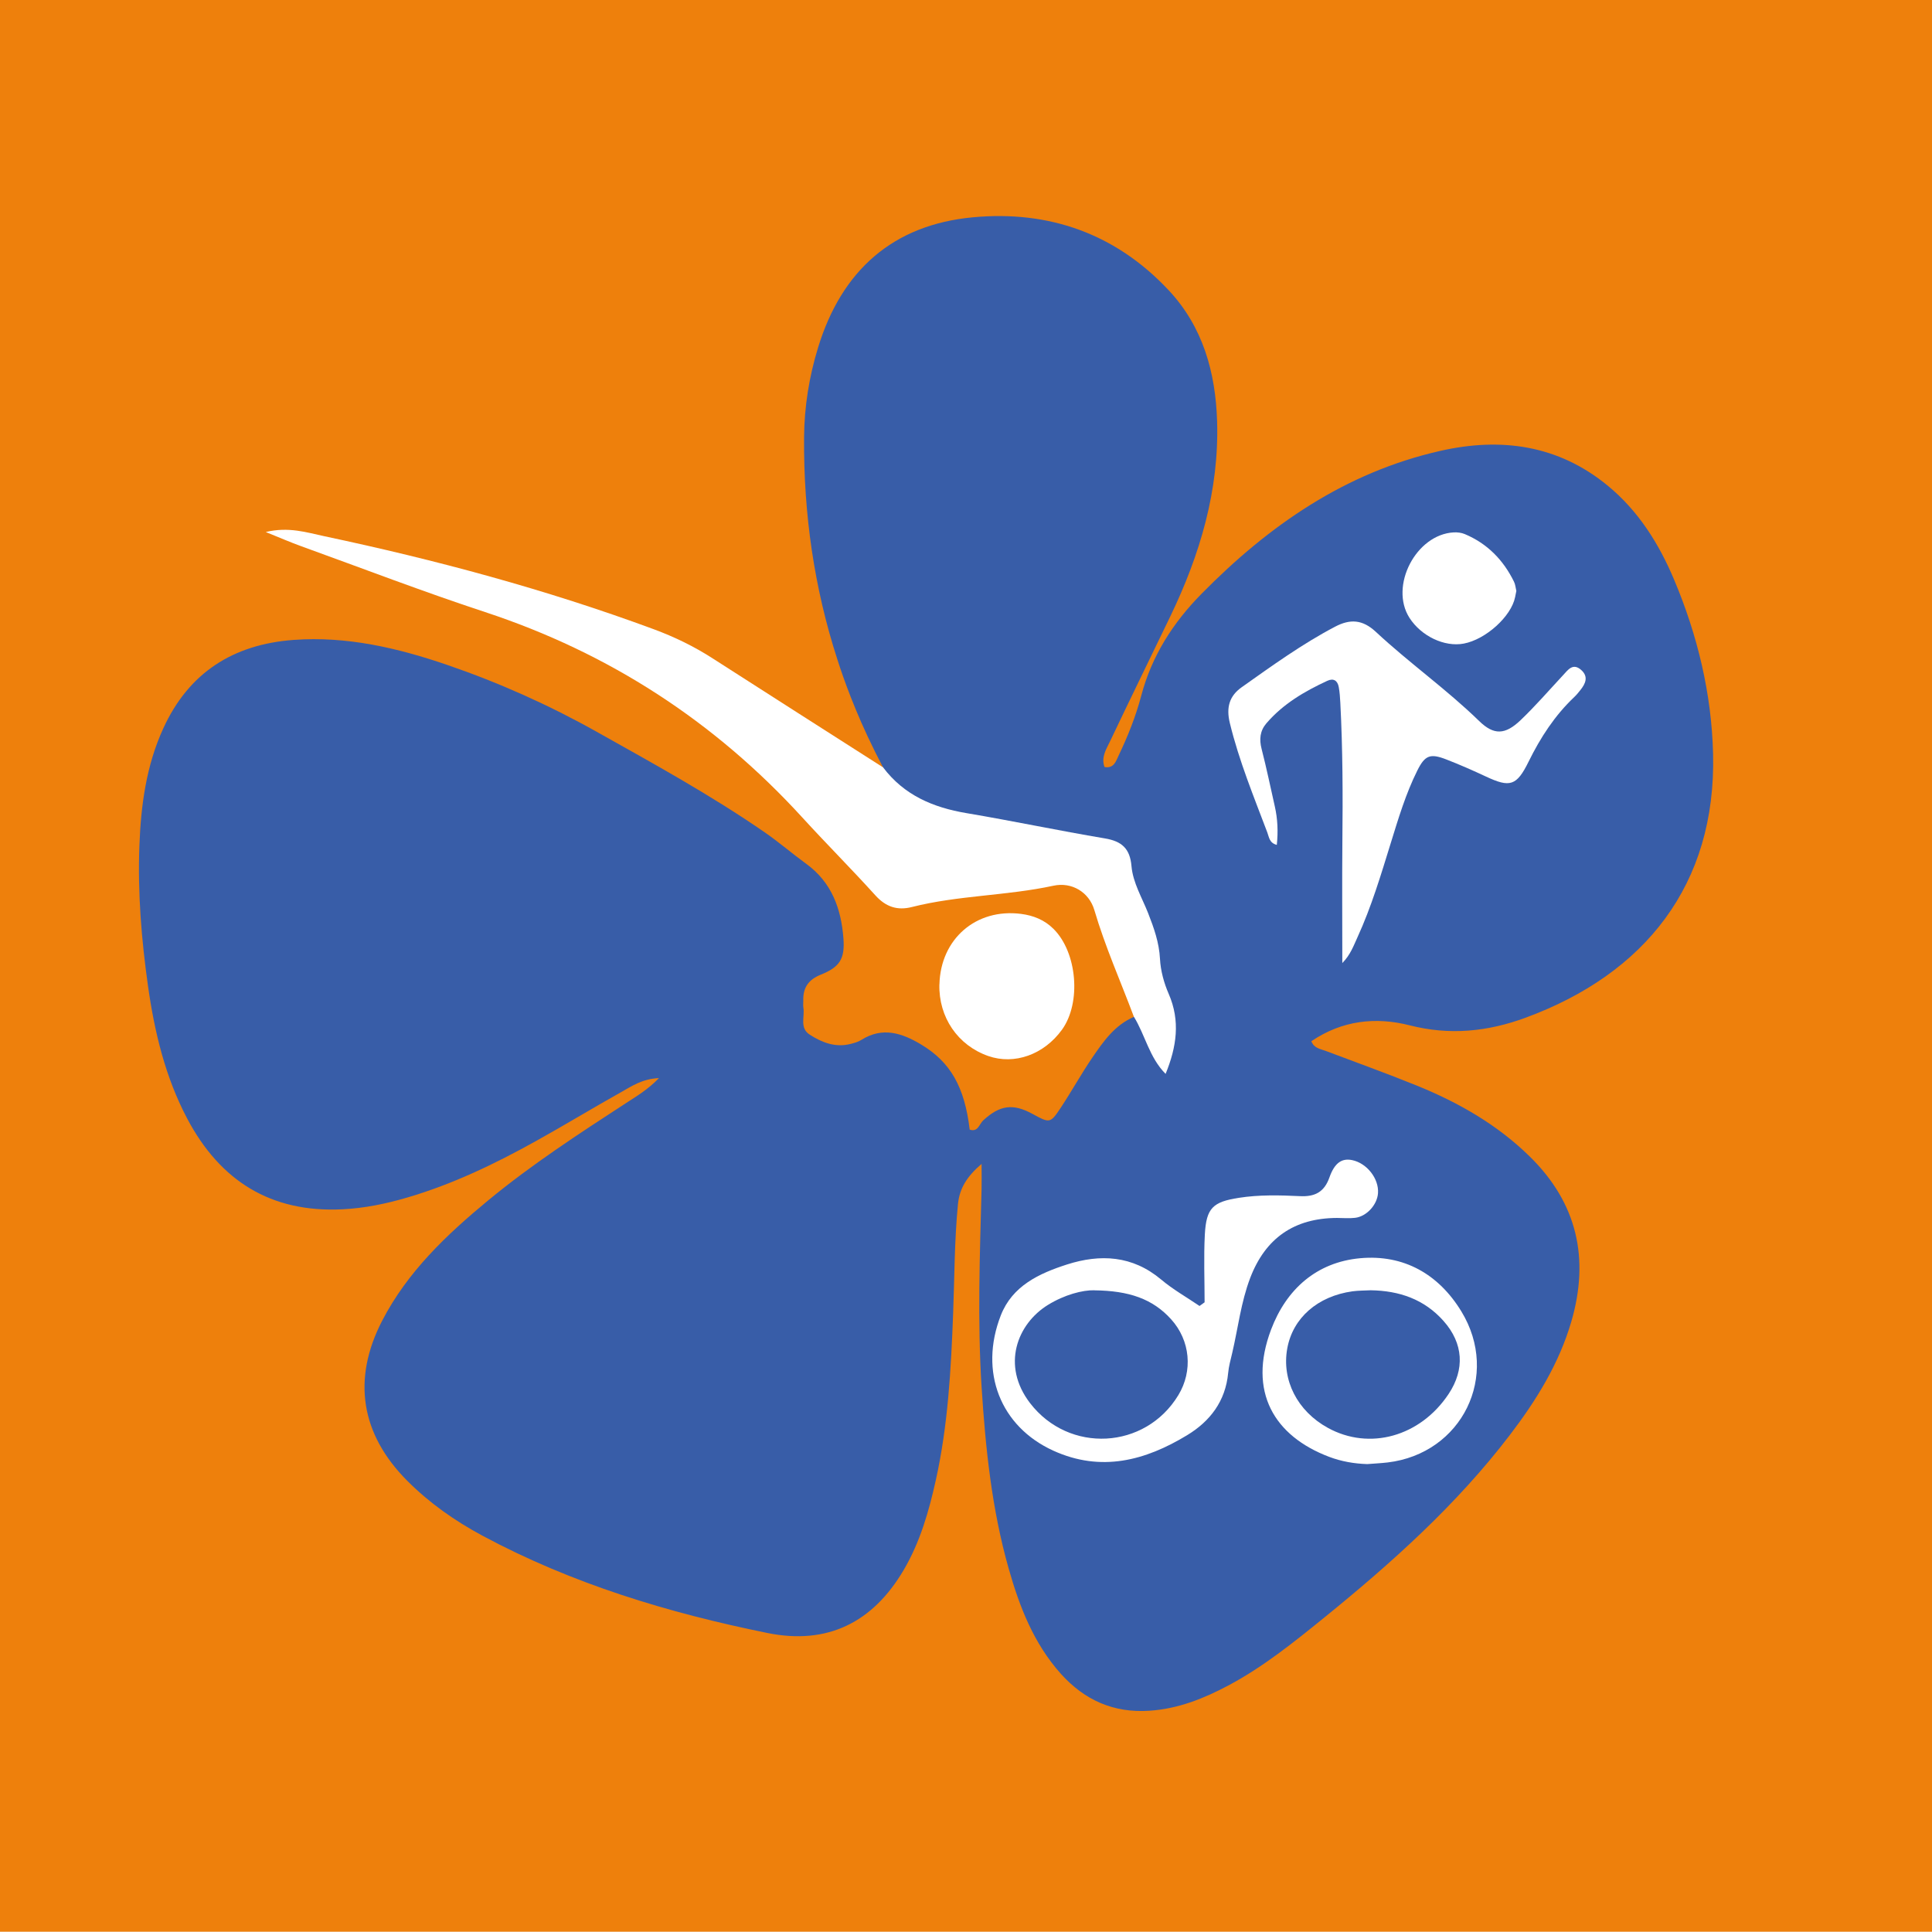
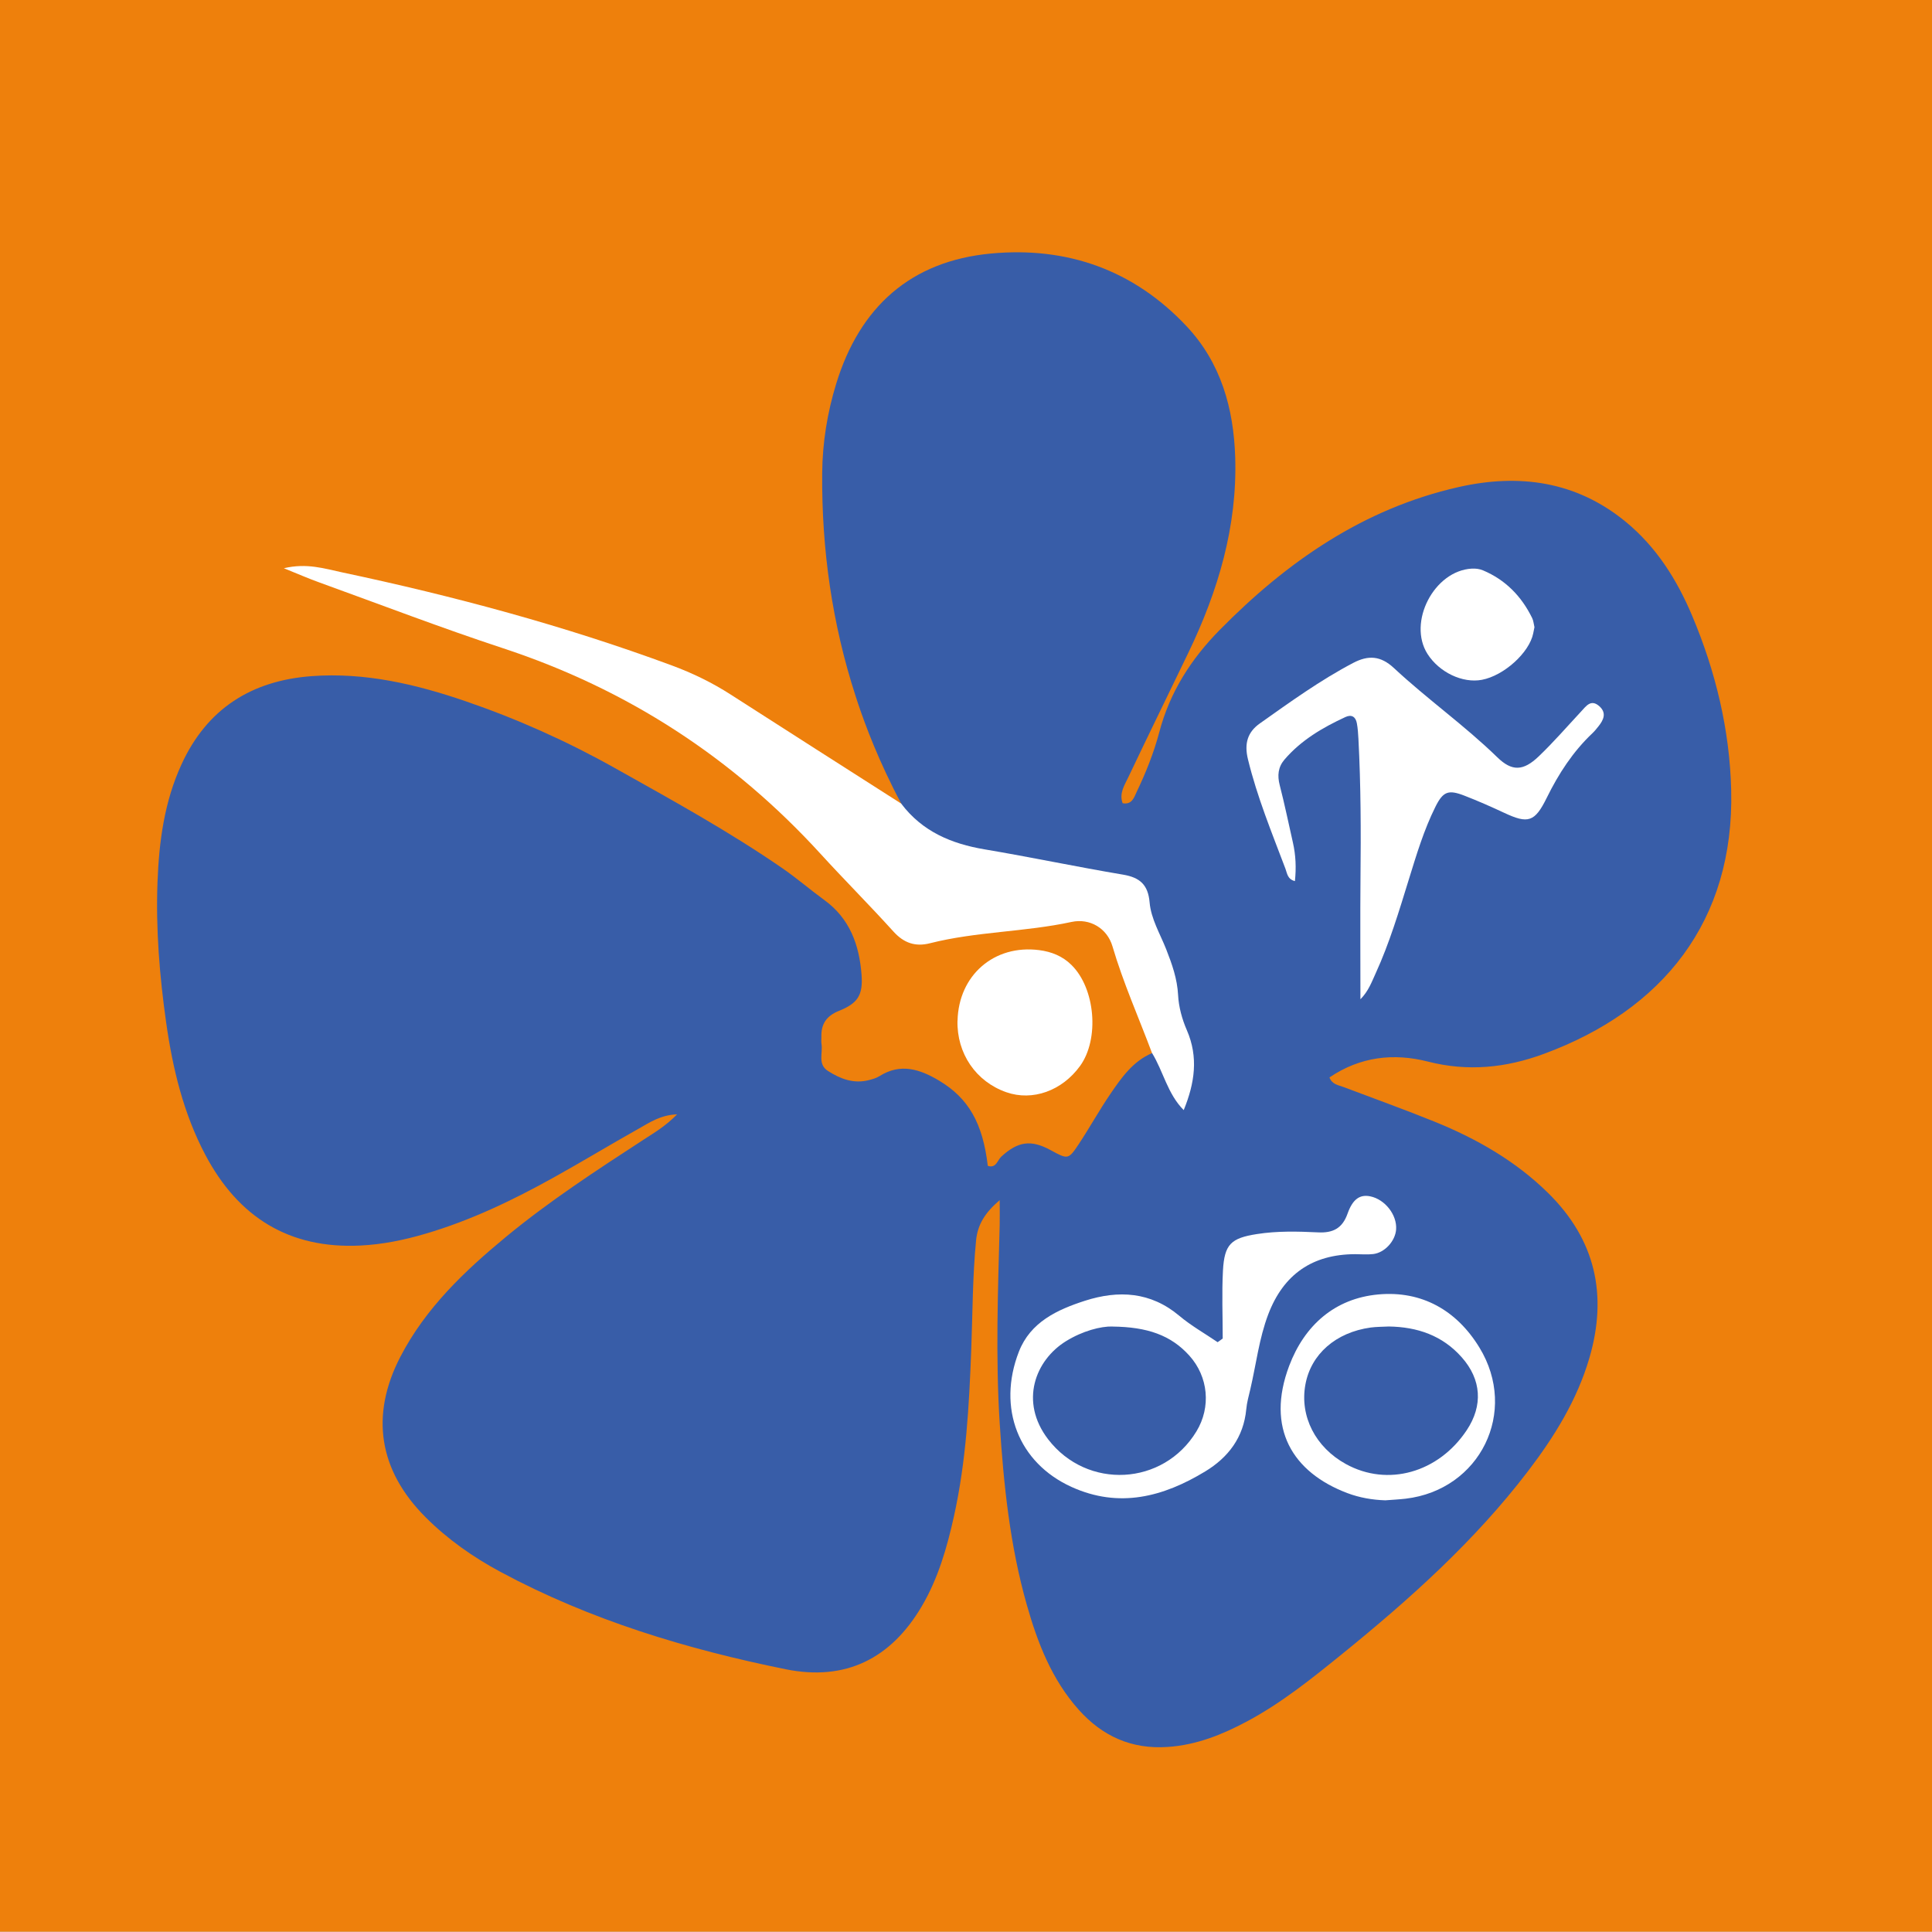
<svg xmlns="http://www.w3.org/2000/svg" viewBox="0 0 320 320">
  <defs>
    <style>
      .cls-1 {
-         fill: #ee800c;
+         fill: #fff;
      }

-       .cls-1, .cls-2, .cls-3 {
-         stroke-width: 0px;
+       .cls-1, .cls-2 {
+         fill-rule: evenodd;
+       }
+ 
+       .cls-3 {
+         fill: #ee800c;
      }

      .cls-2 {
        fill: #385da8;
      }

-       .cls-2, .cls-3 {
-         fill-rule: evenodd;
-       }
- 
-       .cls-3 {
-         fill: #fff;
+       .cls-4 {
+         fill: #cbcbcb;
      }
    </style>
  </defs>
  <g id="meta">
+     <rect id="Background" class="cls-4" x="-1614.36" y="-1644.7" width="4050" height="2150" rx="50" ry="50" />
    <g id="orange_backgrounds">
-       <rect id="flower_margin" class="cls-1" y="-.05" width="320" height="320" />
+       <rect id="flower_margin" class="cls-3" y="-.05" width="320" height="320" />
    </g>
  </g>
  <g id="orange_background">
    <g id="flower_margin-2" data-name="flower_margin">
      <g>
-         <path id="Flower" class="cls-2" d="M146.28,127.12c-3.76-7.06-5.96-13.04-7.12-16.47-.22-.67-.38-1.16-.48-1.47-3.82-11.79-5.6-24.07-5.5-36.78.04-5.04.84-10.02,2.32-14.84,3.89-12.71,12.34-20.33,25.66-21.57,12.55-1.17,23.58,2.69,32.35,12.02,5.73,6.08,7.83,13.66,8.08,21.77.35,11.43-2.83,22.09-7.74,32.29-3.32,6.89-6.69,13.76-9.97,20.67-.61,1.3-1.54,2.63-.94,4.3,1.55.28,1.89-.94,2.34-1.9,1.52-3.18,2.83-6.46,3.73-9.85,1.74-6.63,5.26-12.13,10.02-16.96,11.14-11.31,23.8-20.09,39.53-23.65,10.05-2.28,19.52-.99,27.73,5.76,5.06,4.16,8.47,9.58,10.99,15.56,3.89,9.23,6.22,18.9,6.46,28.89.52,21.65-11.31,36.41-31.04,43.67-6.29,2.32-12.59,2.96-19.2,1.27-5.65-1.44-11.2-.83-16.3,2.63.46,1.19,1.51,1.27,2.37,1.6,5.04,1.91,10.13,3.73,15.13,5.76,6.91,2.81,13.32,6.47,18.7,11.76,7.86,7.72,9.9,16.9,6.86,27.32-2.04,6.98-5.81,13.06-10.18,18.78-8.84,11.58-19.6,21.21-30.85,30.33-4.98,4.03-9.98,8.06-15.67,11.1-4.12,2.2-8.38,3.92-13.15,4.24-5.98.41-10.8-1.77-14.72-6.14-4.47-5-6.83-11.08-8.62-17.4-2.8-9.84-3.84-19.95-4.49-30.12-.69-10.93-.29-21.86,0-32.79.03-1.2,0-2.4,0-4.12-2.39,2.05-3.64,3.99-3.91,6.65-.59,6.02-.57,12.05-.8,18.08-.35,9.29-.85,18.58-2.88,27.7-1.15,5.16-2.6,10.22-5.31,14.83-5.11,8.69-12.63,12.45-22.55,10.44-16.41-3.33-32.38-8.15-47.22-16.12-4.56-2.45-8.77-5.4-12.44-9.08-7.73-7.74-9.18-16.84-4.17-26.53,4.19-8.1,10.65-14.23,17.57-19.94,7.19-5.93,14.98-11,22.78-16.08,1.77-1.15,3.61-2.23,5.5-4.16-2.78.11-4.54,1.35-6.34,2.36-4.71,2.64-9.33,5.45-14.05,8.07-6.81,3.79-13.82,7.16-21.34,9.36-3.5,1.03-7.06,1.76-10.72,1.94-11.83.58-20.23-4.7-25.69-15.02-3.63-6.87-5.41-14.31-6.49-21.92-1.09-7.72-1.73-15.49-1.43-23.3.25-6.68,1.13-13.26,3.96-19.43,4.23-9.25,11.6-13.9,21.57-14.64,8.81-.65,17.22,1.32,25.48,4.15,8.57,2.94,16.82,6.63,24.72,11.06,9.42,5.28,18.9,10.49,27.8,16.63,2.38,1.64,4.57,3.54,6.91,5.24,4.23,3.07,5.8,7.45,6.17,12.38.25,3.36-.6,4.72-3.74,5.98-2.05.82-2.98,2.16-2.91,4.31.01.38-.05.76.01,1.13.27,1.53-.68,3.39,1.07,4.51,2.06,1.32,4.27,2.17,6.78,1.52.6-.15,1.24-.33,1.76-.66,3.49-2.2,6.7-1.15,9.88.75,4.85,2.9,7.22,7,8.06,14.11,1.38.46,1.59-.93,2.23-1.52,2.75-2.53,4.92-2.86,8.18-1.08,2.85,1.56,2.94,1.59,4.67-1.02,1.8-2.72,3.38-5.59,5.22-8.29,1.84-2.69,3.72-5.4,6.9-6.76,1.06-.17,1.9-.46,2.46-.71,1.29-.55,2.59-1.07,2.9-2.33.17-.7-.01-1.47-.07-1.65-.06-.17-.09-.56-.69-1.32-.76-.97-1.19-1.53-1.98-1.93-.64-.32-.9-.25-1.91-.48-1.09-.24-2.73-.6-4.08-2.03-.74-.79-1.17-1.53-1.39-2.07-.14-.35-.53-1.21-.75-3.11-.12-1-.23-2.04-.22-3.54.02-1.89.21-2.31.56-5.55.32-2.92.36-4.13-.44-4.71-.69-.5-1.8-.26-2.04-.18-.98.3-1.34.95-1.96,1.73-.23.29-1.85,2.33-2.81,3.31-1.72,1.75-3.69,2.47-5.41,3.11-1.07.39-2.51.76-4.21.89,0,0-2.79.33-5.48-.76-3.09-1.26-4.35-3.75-7.85-9.74-4.9-8.37-4.12-6.38-6.16-10.21Z" />
+         <path id="Flower" class="cls-2" d="M149.28,133.12c-3.76-7.06-5.96-13.04-7.12-16.47-.22-.67-.38-1.16-.48-1.47-3.82-11.79-5.6-24.07-5.5-36.78.04-5.04.84-10.02,2.32-14.84,3.89-12.71,12.34-20.33,25.66-21.57,12.55-1.17,23.58,2.69,32.35,12.02,5.73,6.08,7.83,13.66,8.08,21.77.35,11.43-2.83,22.09-7.74,32.29-3.32,6.89-6.69,13.76-9.97,20.67-.61,1.3-1.54,2.63-.94,4.3,1.55.28,1.89-.94,2.34-1.9,1.52-3.18,2.83-6.46,3.73-9.85,1.74-6.63,5.26-12.13,10.02-16.96,11.14-11.31,23.8-20.09,39.53-23.65,10.05-2.28,19.52-.99,27.73,5.76,5.06,4.16,8.47,9.58,10.99,15.56,3.89,9.23,6.22,18.9,6.46,28.89.52,21.65-11.31,36.41-31.04,43.67-6.29,2.32-12.59,2.96-19.2,1.27-5.65-1.44-11.2-.83-16.3,2.63.46,1.19,1.51,1.27,2.37,1.6,5.04,1.91,10.13,3.73,15.13,5.76,6.91,2.81,13.32,6.47,18.7,11.76,7.86,7.72,9.9,16.9,6.86,27.32-2.04,6.98-5.81,13.06-10.18,18.78-8.84,11.58-19.6,21.21-30.85,30.33-4.98,4.03-9.98,8.06-15.67,11.1-4.12,2.2-8.38,3.92-13.15,4.24-5.98.41-10.8-1.77-14.72-6.14-4.47-5-6.83-11.08-8.62-17.4-2.8-9.84-3.84-19.95-4.49-30.12-.69-10.93-.29-21.86,0-32.79.03-1.2,0-2.4,0-4.12-2.39,2.05-3.64,3.99-3.91,6.65-.59,6.02-.57,12.05-.8,18.08-.35,9.29-.85,18.58-2.88,27.7-1.15,5.16-2.6,10.22-5.31,14.83-5.11,8.69-12.63,12.45-22.55,10.44-16.41-3.33-32.38-8.15-47.22-16.12-4.56-2.45-8.77-5.4-12.44-9.08-7.73-7.74-9.18-16.84-4.17-26.53,4.19-8.1,10.65-14.23,17.57-19.94,7.19-5.93,14.98-11,22.78-16.08,1.77-1.15,3.61-2.23,5.5-4.16-2.78.11-4.54,1.35-6.34,2.36-4.71,2.64-9.33,5.45-14.05,8.07-6.81,3.79-13.82,7.16-21.34,9.36-3.5,1.03-7.06,1.76-10.72,1.94-11.83.58-20.23-4.7-25.69-15.02-3.63-6.87-5.41-14.31-6.49-21.92-1.09-7.72-1.73-15.49-1.43-23.3.25-6.68,1.13-13.26,3.96-19.43,4.23-9.25,11.6-13.9,21.57-14.64,8.81-.65,17.22,1.32,25.48,4.15,8.57,2.94,16.82,6.63,24.72,11.06,9.42,5.28,18.9,10.49,27.8,16.63,2.38,1.64,4.57,3.54,6.91,5.24,4.23,3.07,5.8,7.45,6.17,12.38.25,3.36-.6,4.72-3.74,5.98-2.05.82-2.98,2.16-2.91,4.31.01.38-.05.76.01,1.13.27,1.53-.68,3.39,1.07,4.51,2.06,1.32,4.27,2.17,6.78,1.52.6-.15,1.24-.33,1.76-.66,3.49-2.2,6.7-1.15,9.88.75,4.85,2.9,7.22,7,8.06,14.11,1.38.46,1.59-.93,2.23-1.52,2.75-2.53,4.92-2.86,8.18-1.08,2.85,1.56,2.94,1.59,4.67-1.02,1.8-2.72,3.38-5.59,5.22-8.29,1.84-2.69,3.72-5.4,6.9-6.76,1.06-.17,1.9-.46,2.46-.71,1.29-.55,2.59-1.07,2.9-2.33.17-.7-.01-1.47-.07-1.65-.06-.17-.09-.56-.69-1.32-.76-.97-1.19-1.53-1.98-1.93-.64-.32-.9-.25-1.91-.48-1.09-.24-2.73-.6-4.08-2.03-.74-.79-1.17-1.53-1.39-2.07-.14-.35-.53-1.21-.75-3.11-.12-1-.23-2.04-.22-3.54.02-1.89.21-2.31.56-5.55.32-2.92.36-4.13-.44-4.71-.69-.5-1.8-.26-2.04-.18-.98.3-1.34.95-1.96,1.73-.23.29-1.85,2.33-2.81,3.31-1.72,1.75-3.69,2.47-5.41,3.11-1.07.39-2.51.76-4.21.89,0,0-2.79.33-5.48-.76-3.09-1.26-4.35-3.75-7.85-9.74-4.9-8.37-4.12-6.38-6.16-10.21Z" />
        <g id="Swimmer">
-           <path id="Swimmer_body" data-name="Swimmer body" class="cls-3" d="M146.28,127.12c3.47,4.59,8.27,6.63,13.8,7.56,7.66,1.29,15.27,2.9,22.94,4.19,2.78.47,4.14,1.67,4.39,4.59.24,2.75,1.74,5.21,2.75,7.77.96,2.45,1.83,4.88,1.97,7.59.1,1.96.66,4,1.45,5.81,1.94,4.47,1.31,8.76-.52,13.24-2.7-2.71-3.38-6.44-5.26-9.48-2.2-5.87-4.76-11.6-6.54-17.65-.88-2.99-3.75-4.69-6.77-4.04-7.75,1.68-15.75,1.58-23.45,3.53-2.42.62-4.33-.03-6.05-1.93-3.96-4.38-8.14-8.56-12.12-12.92-14.55-15.92-32.01-27.24-52.52-34-10.24-3.37-20.31-7.24-30.46-10.91-1.75-.63-3.45-1.37-5.87-2.35,3.78-.91,6.77.07,9.63.68,18.55,3.93,36.83,8.84,54.63,15.42,3.43,1.27,6.69,2.85,9.76,4.83,9.4,6.04,18.82,12.04,28.24,18.06Z" />
-           <path id="Swimmer_head" data-name="Swimmer head" class="cls-3" d="M155.6,163.05c.18-7.53,6.07-12.64,13.52-11.68,2.02.26,3.86.98,5.36,2.47,3.94,3.89,4.65,12.24,1.41,16.72-2.99,4.12-7.87,5.86-12.2,4.35-5.05-1.76-8.23-6.42-8.1-11.86Z" />
+           <path id="Swimmer_body" data-name="Swimmer body" class="cls-1" d="M149.28,133.12c3.47,4.59,8.27,6.63,13.8,7.56,7.66,1.29,15.27,2.9,22.94,4.19,2.78.47,4.14,1.67,4.39,4.59.24,2.75,1.74,5.21,2.75,7.77.96,2.45,1.83,4.88,1.97,7.59.1,1.96.66,4,1.45,5.81,1.94,4.47,1.31,8.76-.52,13.24-2.7-2.71-3.38-6.44-5.26-9.48-2.2-5.87-4.76-11.6-6.54-17.65-.88-2.99-3.75-4.69-6.77-4.04-7.75,1.68-15.75,1.58-23.45,3.53-2.42.62-4.33-.03-6.05-1.93-3.96-4.38-8.14-8.56-12.12-12.92-14.55-15.92-32.01-27.24-52.52-34-10.24-3.37-20.31-7.24-30.46-10.91-1.75-.63-3.45-1.37-5.87-2.35,3.78-.91,6.77.07,9.63.68,18.55,3.93,36.83,8.84,54.63,15.42,3.43,1.27,6.69,2.85,9.76,4.83,9.4,6.04,18.82,12.04,28.24,18.06Z" />
+           <path id="Swimmer_head" data-name="Swimmer head" class="cls-1" d="M158.6,169.05c.18-7.53,6.07-12.64,13.52-11.68,2.02.26,3.86.98,5.36,2.47,3.94,3.89,4.65,12.24,1.41,16.72-2.99,4.12-7.87,5.86-12.2,4.35-5.05-1.76-8.23-6.42-8.1-11.86Z" />
        </g>
        <g id="Runner">
-           <path id="Runner_body" data-name="Runner body" class="cls-3" d="M222.33,159.52c0-6.93-.05-13.53.01-20.14.08-7.66.06-15.32-.34-22.97-.05-.87-.1-1.76-.26-2.61-.19-1.05-.85-1.52-1.89-1.04-3.78,1.75-7.34,3.83-10.1,7.05-1.06,1.24-1.2,2.64-.79,4.23.81,3.15,1.47,6.35,2.19,9.53.47,2.08.56,4.16.33,6.37-1.25-.32-1.28-1.29-1.57-2.05-2.26-5.98-4.69-11.88-6.21-18.13-.64-2.61-.06-4.5,1.96-5.93,5.02-3.55,10-7.16,15.47-10.03,2.48-1.3,4.53-1.22,6.76.86,5.51,5.14,11.69,9.49,17.1,14.76,2.44,2.38,4.31,2.31,6.88-.15,2.45-2.34,4.67-4.91,6.98-7.39.86-.92,1.66-2.16,3.07-.89,1.22,1.11.68,2.26-.17,3.32-.31.39-.63.79-.99,1.13-3.24,3.06-5.61,6.72-7.57,10.7-1.99,4.05-3.1,4.34-7.07,2.48-2.16-1.01-4.34-1.97-6.56-2.83-2.67-1.04-3.54-.71-4.81,1.84-1.91,3.83-3.13,7.92-4.39,11.99-1.63,5.27-3.21,10.57-5.51,15.6-.65,1.42-1.19,2.95-2.52,4.29Z" />
-           <path id="Runner_head" data-name="Runner head" class="cls-3" d="M251.16,97.85c-.06.32-.13.69-.21,1.05-.64,3.2-4.85,7.01-8.51,7.7-3.19.6-7.04-1.23-8.99-4.27-3.35-5.25,1.08-13.82,7.34-14.15.61-.03,1.27.05,1.82.28,3.74,1.57,6.39,4.29,8.16,7.9.22.44.25.96.38,1.5Z" />
+           <path id="Runner_body" data-name="Runner body" class="cls-1" d="M225.33,165.52c0-6.93-.05-13.53.01-20.14.08-7.66.06-15.32-.34-22.97-.05-.87-.1-1.76-.26-2.61-.19-1.05-.85-1.52-1.89-1.04-3.78,1.75-7.34,3.83-10.1,7.05-1.06,1.24-1.2,2.64-.79,4.23.81,3.15,1.47,6.35,2.19,9.53.47,2.08.56,4.16.33,6.37-1.25-.32-1.28-1.29-1.57-2.05-2.26-5.98-4.69-11.88-6.21-18.13-.64-2.61-.06-4.5,1.96-5.93,5.02-3.55,10-7.16,15.47-10.03,2.48-1.3,4.53-1.22,6.76.86,5.51,5.14,11.69,9.49,17.1,14.76,2.44,2.38,4.31,2.31,6.88-.15,2.45-2.34,4.67-4.91,6.98-7.39.86-.92,1.66-2.16,3.07-.89,1.22,1.11.68,2.26-.17,3.32-.31.39-.63.79-.99,1.13-3.24,3.06-5.61,6.72-7.57,10.7-1.99,4.05-3.1,4.34-7.07,2.48-2.16-1.01-4.34-1.97-6.56-2.83-2.67-1.04-3.54-.71-4.81,1.84-1.91,3.83-3.13,7.92-4.39,11.99-1.63,5.27-3.21,10.57-5.51,15.6-.65,1.42-1.19,2.95-2.52,4.29Z" />
+           <path id="Runner_head" data-name="Runner head" class="cls-1" d="M254.16,103.85c-.06.32-.13.69-.21,1.05-.64,3.2-4.85,7.01-8.51,7.7-3.19.6-7.04-1.23-8.99-4.27-3.35-5.25,1.08-13.82,7.34-14.15.61-.03,1.27.05,1.82.28,3.74,1.57,6.39,4.29,8.16,7.9.22.44.25.96.38,1.5Z" />
        </g>
        <g id="Cyclist">
-           <path id="Cyclist_back" data-name="Cyclist back" class="cls-3" d="M199.52,215.73c0-3.76-.16-7.53.04-11.28.24-4.39,1.35-5.38,5.62-6.05,3.37-.53,6.76-.44,10.14-.28,2.41.12,4.01-.63,4.88-3.11.88-2.49,2.11-3.19,3.75-2.86,2.45.5,4.46,3.07,4.29,5.48-.13,1.91-1.87,3.85-3.79,4.08-.99.12-2.01.02-3.01.02-7.06.03-11.85,3.32-14.38,9.97-1.52,4-2,8.27-2.97,12.41-.26,1.1-.57,2.2-.67,3.31-.44,4.65-2.98,7.98-6.79,10.29-6.95,4.22-14.26,6.16-22.16,2.57-8.78-3.99-12.34-13.07-8.71-22.4,1.91-4.91,6.36-6.96,10.96-8.44,5.53-1.77,10.85-1.5,15.6,2.49,1.96,1.65,4.23,2.93,6.36,4.38.28-.2.56-.4.83-.6ZM181.26,213.71c-1.94-.05-4.94.73-7.68,2.42-5.1,3.14-7.77,10.02-2.97,16.27,6.44,8.38,19.08,7.72,24.56-1.32,2.44-4.02,1.98-9.05-1.19-12.56-3.06-3.39-6.98-4.74-12.73-4.8Z" />
-           <path id="Cyclist_front" data-name="Cyclist front" class="cls-3" d="M226.45,242.5c-2.16-.07-4.28-.44-6.27-1.19-9.12-3.44-13.54-10.77-9.65-21.09,2.52-6.66,7.51-11.16,14.77-11.82,7.21-.65,12.98,2.64,16.74,8.8,6.5,10.64.11,23.57-12.22,25.03-1.12.13-2.25.18-3.37.27ZM227.03,213.71c-1,.05-2.01.04-3,.17-5.79.8-9.91,4.42-10.82,9.47-.95,5.23,1.67,10.37,6.71,13.14,6.91,3.81,15.33,1.45,20.02-5.61,2.71-4.08,2.44-8.38-.83-12.07-3.2-3.62-7.36-5.03-12.07-5.1Z" />
+           <path id="Cyclist_back" data-name="Cyclist back" class="cls-1" d="M202.52,221.73c0-3.76-.16-7.53.04-11.28.24-4.39,1.35-5.38,5.62-6.05,3.37-.53,6.76-.44,10.14-.28,2.41.12,4.01-.63,4.88-3.11.88-2.49,2.11-3.19,3.75-2.86,2.45.5,4.46,3.07,4.29,5.48-.13,1.91-1.87,3.85-3.79,4.08-.99.12-2.01.02-3.01.02-7.06.03-11.85,3.32-14.38,9.97-1.52,4-2,8.27-2.97,12.41-.26,1.1-.57,2.2-.67,3.31-.44,4.65-2.98,7.98-6.79,10.29-6.95,4.22-14.26,6.16-22.16,2.57-8.78-3.99-12.34-13.07-8.71-22.4,1.91-4.91,6.36-6.96,10.96-8.44,5.53-1.77,10.85-1.5,15.6,2.49,1.96,1.65,4.23,2.93,6.36,4.38.28-.2.56-.4.83-.6ZM184.26,219.71c-1.94-.05-4.94.73-7.68,2.42-5.1,3.14-7.77,10.02-2.97,16.27,6.44,8.38,19.08,7.72,24.56-1.32,2.44-4.02,1.98-9.05-1.19-12.56-3.06-3.39-6.98-4.74-12.73-4.8Z" />
+           <path id="Cyclist_front" data-name="Cyclist front" class="cls-1" d="M229.45,248.5c-2.16-.07-4.28-.44-6.27-1.19-9.12-3.44-13.54-10.77-9.65-21.09,2.52-6.66,7.51-11.16,14.77-11.82,7.21-.65,12.98,2.64,16.74,8.8,6.5,10.64.11,23.57-12.22,25.03-1.12.13-2.25.18-3.37.27ZM230.03,219.71c-1,.05-2.01.04-3,.17-5.79.8-9.91,4.42-10.82,9.47-.95,5.23,1.67,10.37,6.71,13.14,6.91,3.81,15.33,1.45,20.02-5.61,2.71-4.08,2.44-8.38-.83-12.07-3.2-3.62-7.36-5.03-12.07-5.1Z" />
        </g>
      </g>
    </g>
  </g>
</svg>
